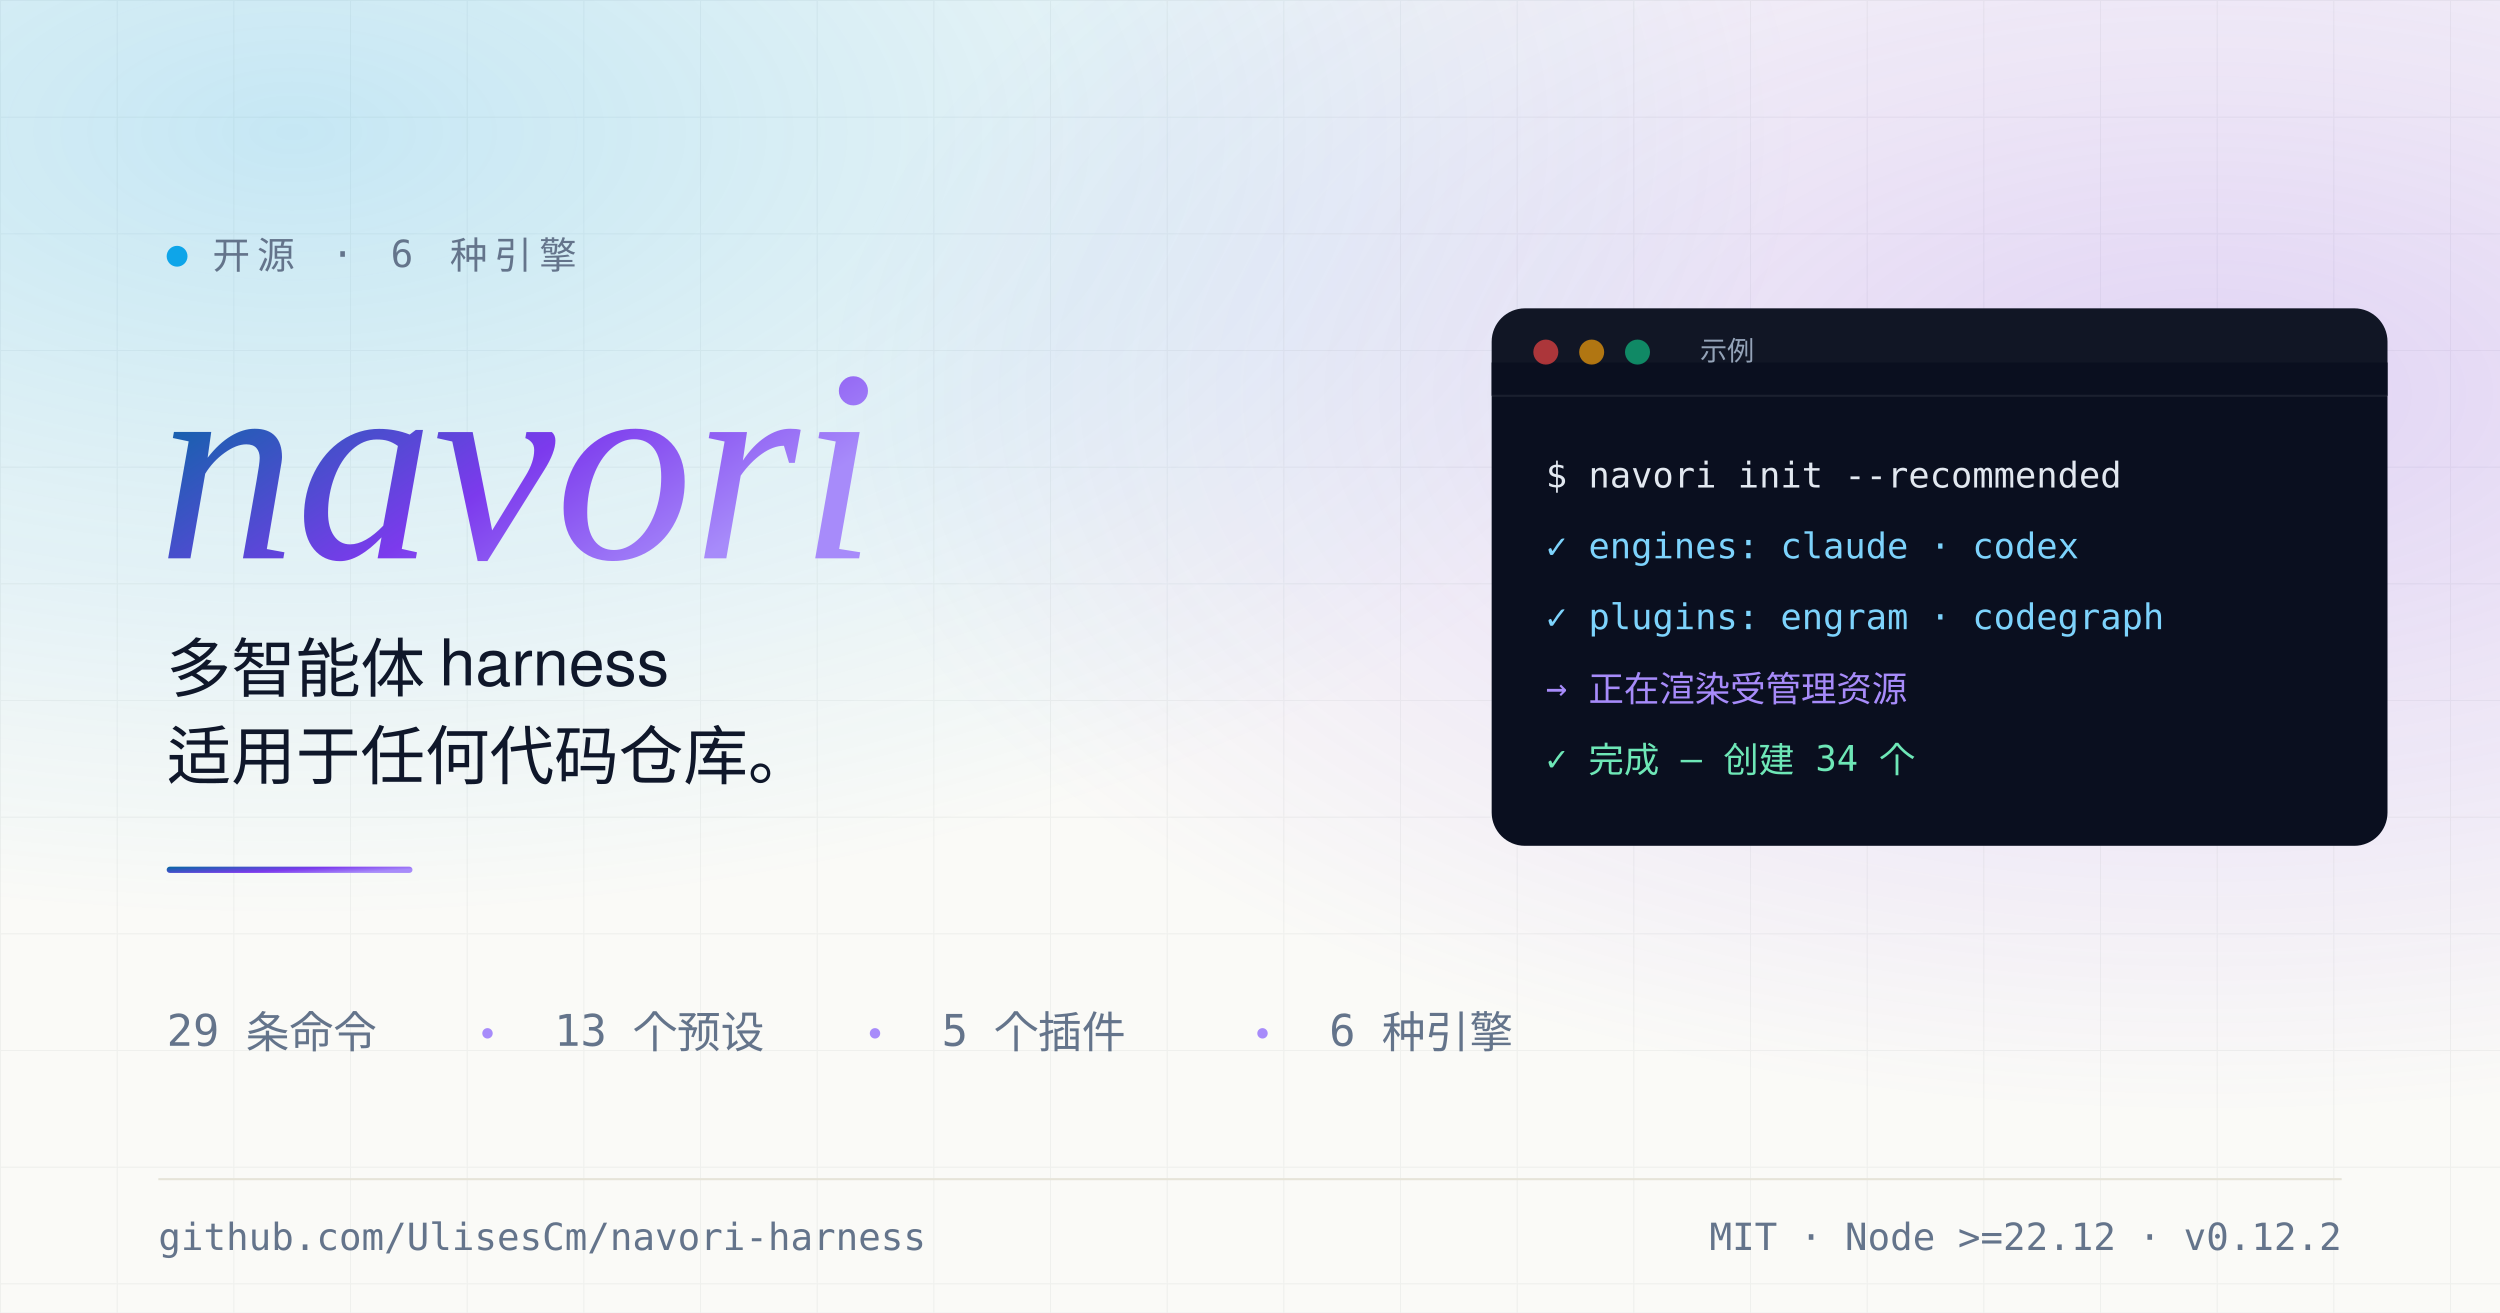
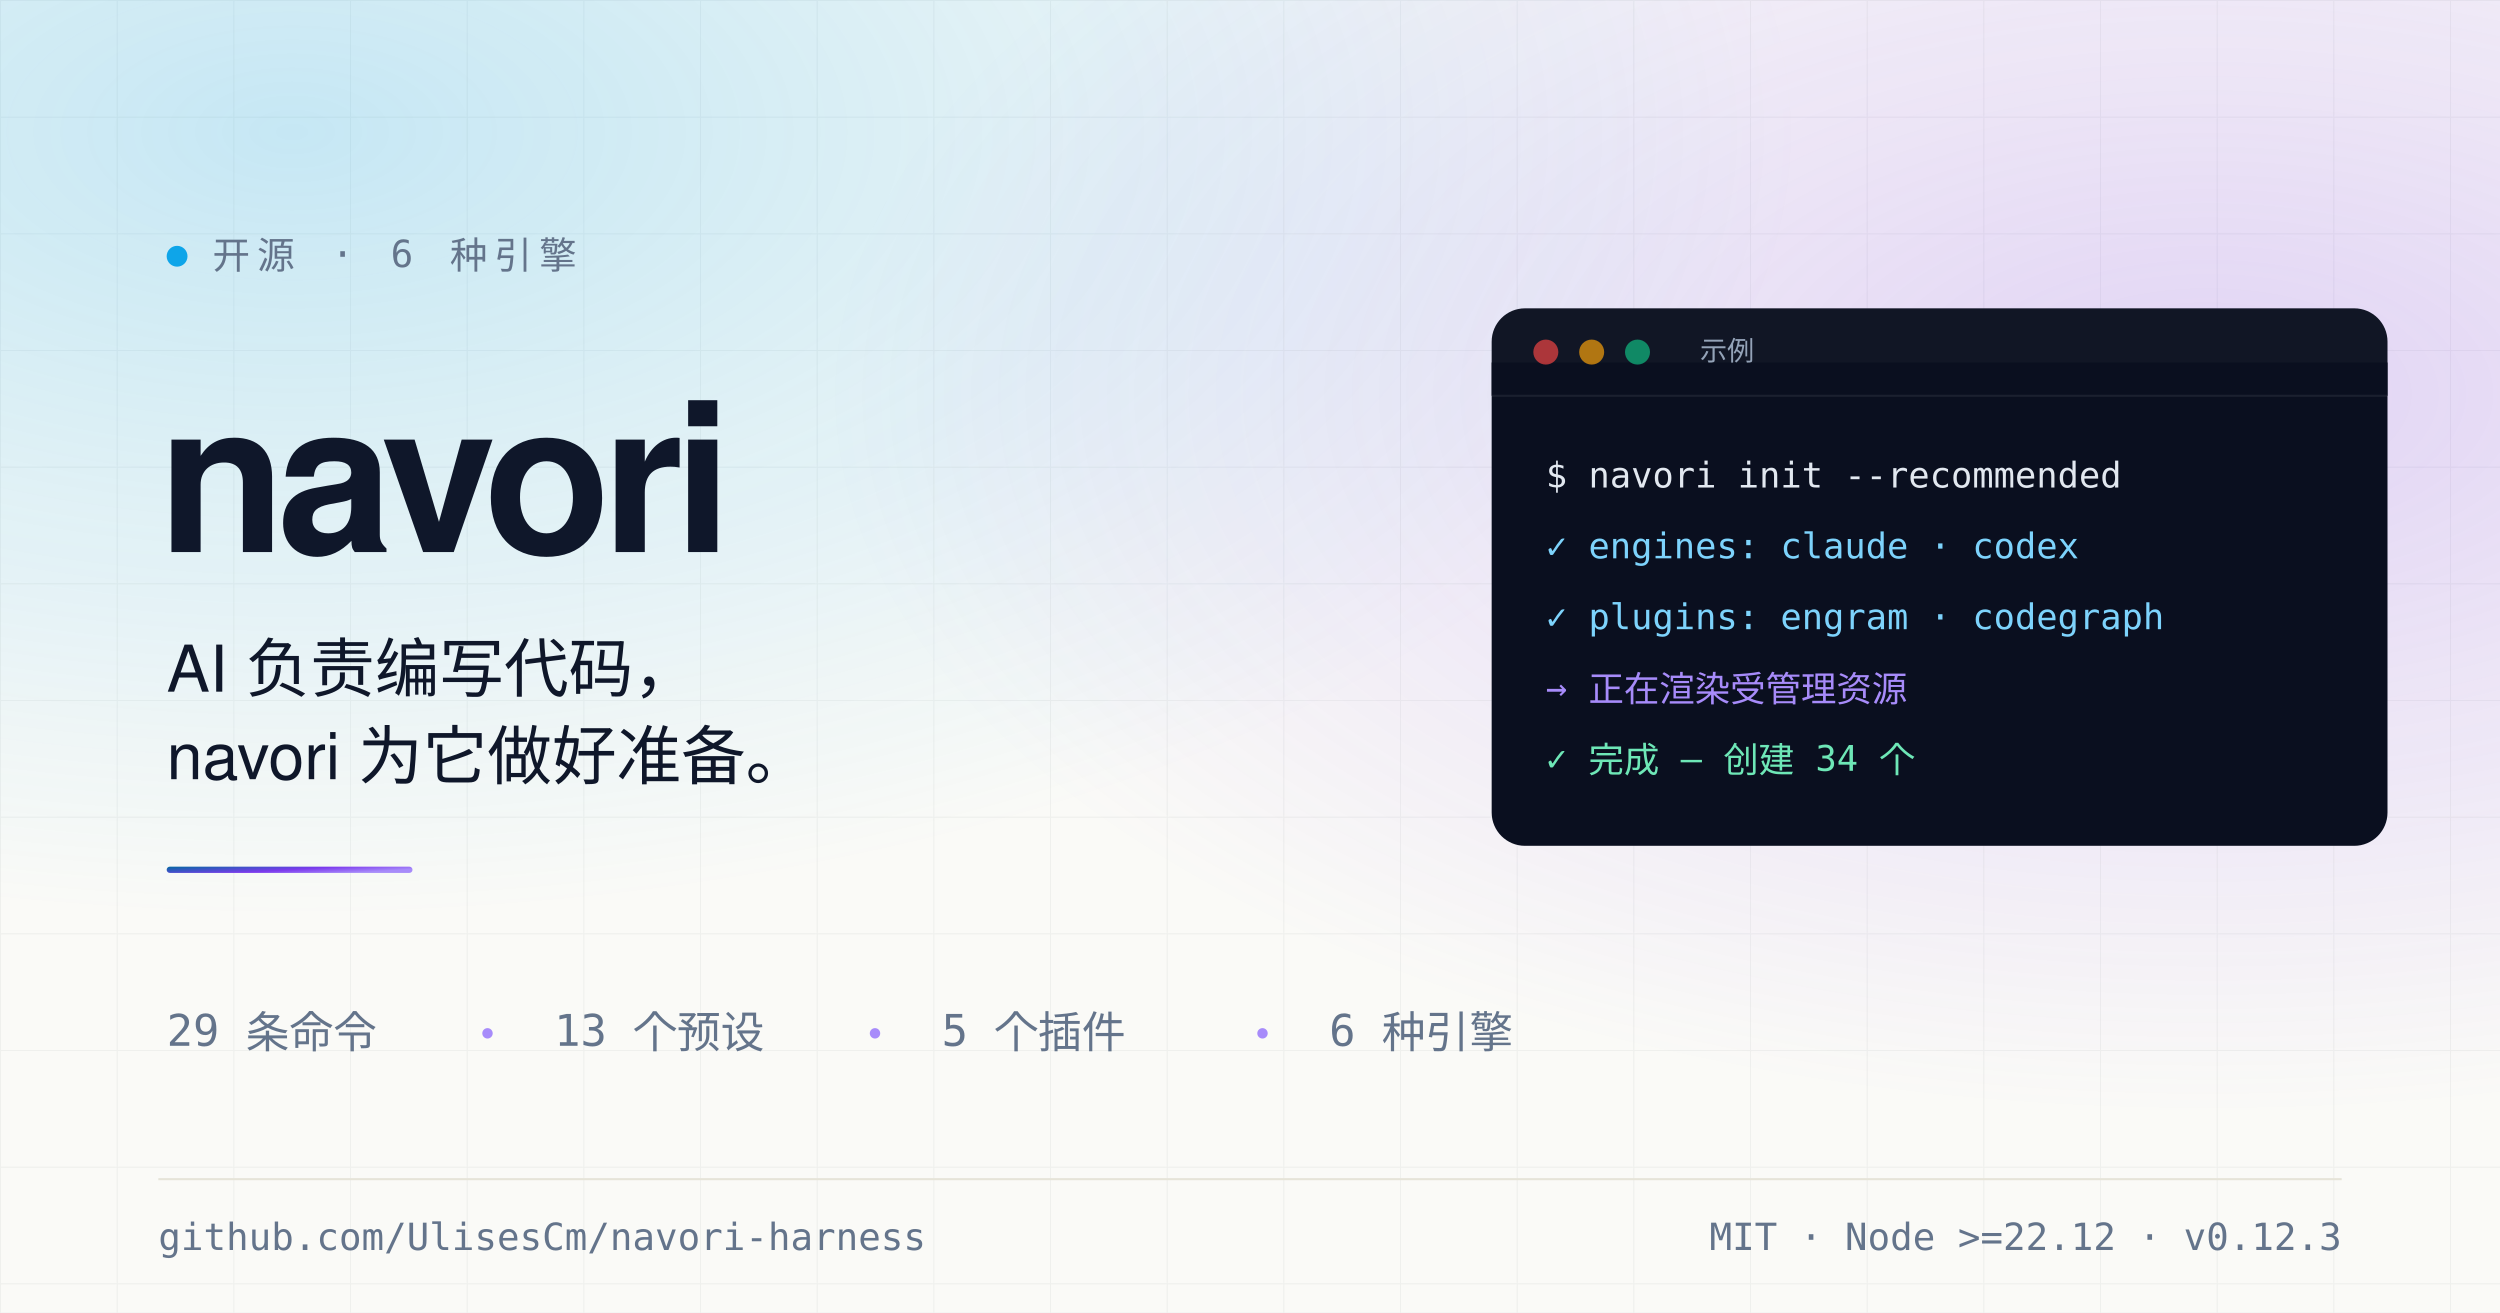
<svg xmlns="http://www.w3.org/2000/svg" width="1200" height="630" viewBox="0 0 1200 630">
  <defs>
    <linearGradient id="word" x1="0" y1="0" x2="1" y2="0.4">
      <stop offset="0%" stop-color="#0369a1" />
      <stop offset="60%" stop-color="#7c3aed" />
      <stop offset="100%" stop-color="#a78bfa" />
    </linearGradient>
    <radialGradient id="glowA" cx="0.12" cy="0.1" r="0.6">
      <stop offset="0%" stop-color="#0ea5e9" stop-opacity="0.22" />
      <stop offset="100%" stop-color="#0ea5e9" stop-opacity="0" />
    </radialGradient>
    <radialGradient id="glowB" cx="0.88" cy="0.3" r="0.55">
      <stop offset="0%" stop-color="#7c3aed" stop-opacity="0.2" />
      <stop offset="100%" stop-color="#7c3aed" stop-opacity="0" />
    </radialGradient>
    <pattern id="grid" width="56" height="56" patternUnits="userSpaceOnUse">
      <path d="M 56 0 L 0 0 0 56" fill="none" stroke="#0f172a" stroke-opacity="0.045" stroke-width="1" />
    </pattern>
  </defs>
  <rect width="1200" height="630" fill="#fafaf7" />
  <rect width="1200" height="630" fill="url(#grid)" />
  <rect width="1200" height="630" fill="url(#glowA)" />
  <rect width="1200" height="630" fill="url(#glowB)" />
  <g transform="translate(76, 0)">
    <g transform="translate(0, 132)">
      <circle cx="9" cy="-9" r="5" fill="#0ea5e9" />
      <text x="26" y="-3" font-family="ui-monospace, monospace" font-size="18" letter-spacing="3.4" fill="#64748b">开源 · 6 种引擎</text>
    </g>
-     <text x="0" y="268" font-family="Georgia, 'Times New Roman', serif" font-style="italic" font-size="132" fill="url(#word)">navori</text>
+     <text x="0" y="265" font-family="Helvetica, Arial, sans-serif" font-size="100" font-weight="600" letter-spacing="-4" fill="#0f172a">navori</text>
    <g font-family="Helvetica, Arial, sans-serif" font-size="31" font-weight="500" fill="#0f172a">
-       <text x="4" y="332">多智能体 harness</text>
-       <text x="4" y="374">适用于任何代码仓库。</text>
+       <text x="4" y="332">AI 负责编写代码，</text>
+       <text x="4" y="374">navori 为它做好准备。</text>
    </g>
    <rect x="4" y="416" width="118" height="3" rx="1.5" fill="url(#word)" />
  </g>
  <g transform="translate(716, 148)">
    <rect x="0" y="0" width="430" height="258" rx="16" fill="#0a0f1f" />
    <rect x="0" y="0" width="430" height="42" rx="16" fill="#ffffff" fill-opacity="0.03" />
    <rect x="0" y="26" width="430" height="16" fill="#0a0f1f" />
    <line x1="0" y1="42" x2="430" y2="42" stroke="#ffffff" stroke-opacity="0.07" />
    <circle cx="26" cy="21" r="6" fill="#ef4444" fill-opacity="0.7" />
    <circle cx="48" cy="21" r="6" fill="#f59e0b" fill-opacity="0.7" />
    <circle cx="70" cy="21" r="6" fill="#10b981" fill-opacity="0.7" />
    <text x="100" y="25" font-family="sans-serif" font-size="13" fill="#94a3b8">示例</text>
    <g font-family="ui-monospace, monospace" font-size="17">
      <text x="26" y="86" fill="#e2e8f0">$ navori init --recommended</text>
      <text x="26" y="120" fill="#7dd3fc">✓ engines: claude · codex</text>
      <text x="26" y="154" fill="#7dd3fc">✓ plugins: engram · codegraph</text>
      <text x="26" y="188" fill="#a78bfa">→ 正在渲染受管理资源</text>
      <text x="26" y="222" fill="#6ee7b7">✓ 完成 — 创建 34 个</text>
    </g>
  </g>
  <g transform="translate(80, 502)" font-family="ui-monospace, monospace" font-size="21" fill="#64748b">
    <text x="0" y="0">29 条命令</text>
    <circle cx="154" cy="-6" r="2.5" fill="#a78bfa" />
    <text x="186" y="0">13 个预设</text>
    <circle cx="340" cy="-6" r="2.5" fill="#a78bfa" />
    <text x="372" y="0">5 个插件</text>
    <circle cx="526" cy="-6" r="2.5" fill="#a78bfa" />
    <text x="558" y="0">6 种引擎</text>
  </g>
  <line x1="76" y1="566" x2="1124" y2="566" stroke="#e6e4d8" />
  <text x="76" y="600" font-family="ui-monospace, monospace" font-size="18" fill="#64748b">
    github.com/UlisesCm/navori-harness
  </text>
-   <text x="1124" y="600" text-anchor="end" font-family="ui-monospace, monospace" font-size="18" fill="#64748b">MIT · Node &gt;=22.12 · v0.12.2</text>
+   <text x="1124" y="600" text-anchor="end" font-family="ui-monospace, monospace" font-size="18" fill="#64748b">MIT · Node &gt;=22.12 · v0.12.3</text>
</svg>
